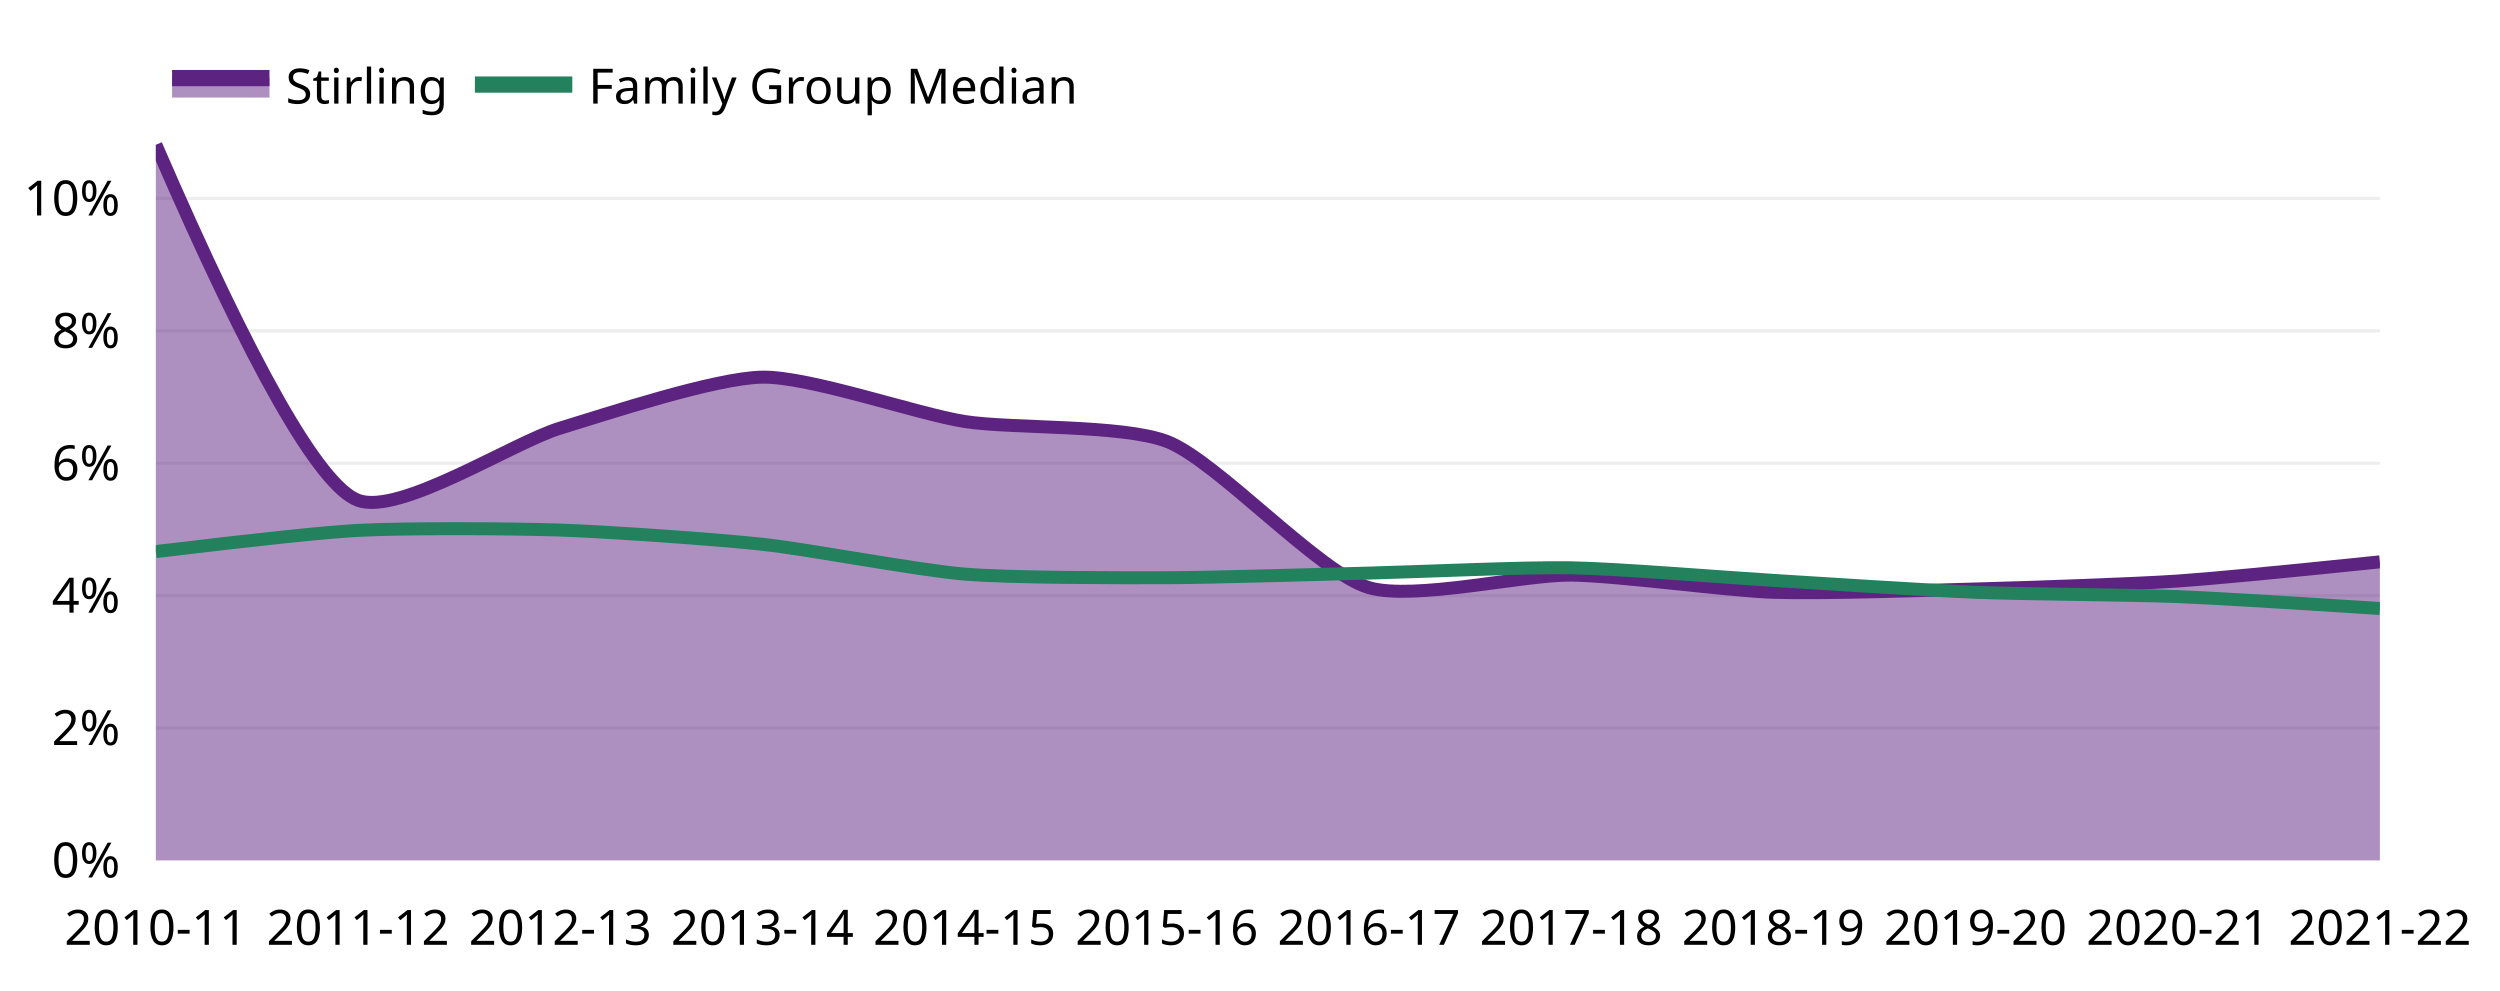
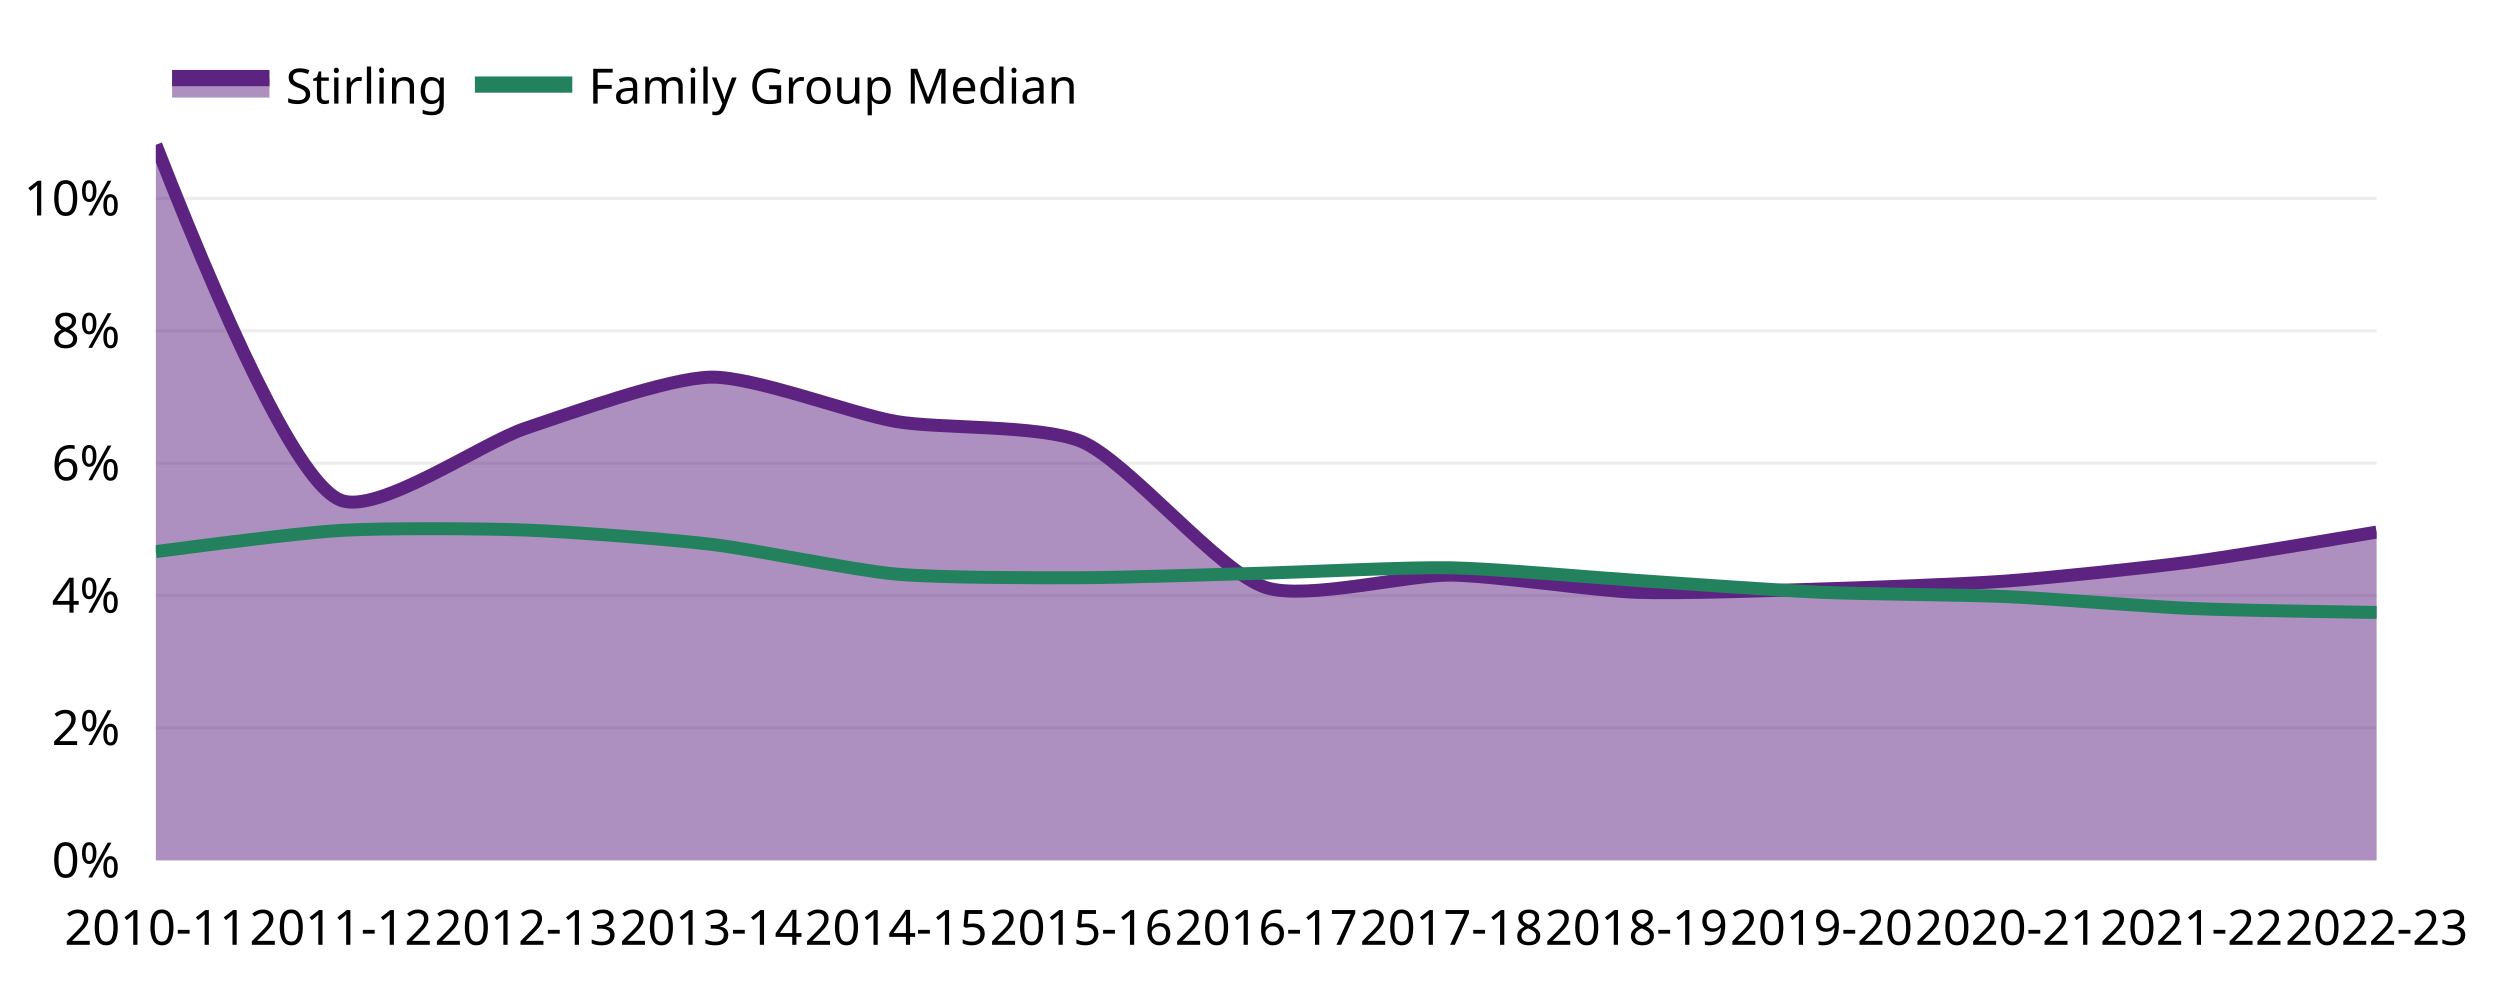
<svg xmlns="http://www.w3.org/2000/svg" class="main-svg" width="770" height="305" style="" viewBox="0 0 770 305">
  <rect x="0" y="0" width="770" height="305" style="fill: rgb(255, 255, 255); fill-opacity: 1;" />
-   <defs id="defs-922585">
+   <defs id="defs-199d16">
    <g class="clips">
-       <clipPath id="clip922585xyplot" class="plotclip">
-         <rect width="685" height="232" />
-       </clipPath>
-       <clipPath class="axesclip" id="clip922585x">
-         <rect x="48" y="0" width="685" height="305" />
-       </clipPath>
-       <clipPath class="axesclip" id="clip922585y">
+       <clipPath id="clip199d16xyplot" class="plotclip">
+         <rect width="684" height="232" />
+       </clipPath>
+       <clipPath class="axesclip" id="clip199d16x">
+         <rect x="48" y="0" width="684" height="305" />
+       </clipPath>
+       <clipPath class="axesclip" id="clip199d16y">
        <rect x="0" y="33" width="770" height="232" />
      </clipPath>
-       <clipPath class="axesclip" id="clip922585xy">
-         <rect x="48" y="33" width="685" height="232" />
+       <clipPath class="axesclip" id="clip199d16xy">
+         <rect x="48" y="33" width="684" height="232" />
      </clipPath>
    </g>
    <g class="gradients" />
    <g class="patterns" />
  </defs>
  <g class="bglayer">
-     <rect class="bg" x="38" y="23" width="705" height="252" style="fill: rgb(0, 0, 0); fill-opacity: 0; stroke-width: 0;" />
+     <rect class="bg" x="38" y="23" width="704" height="252" style="fill: rgb(0, 0, 0); fill-opacity: 0; stroke-width: 0;" />
  </g>
  <g class="layer-below">
    <g class="imagelayer" />
    <g class="shapelayer" />
  </g>
  <g class="cartesianlayer">
    <g class="subplot xy">
      <g class="layer-subplot">
        <g class="shapelayer" />
        <g class="imagelayer" />
      </g>
+       <g class="minor-gridlayer">
+         <g class="x" />
+         <g class="y" />
+       </g>
      <g class="gridlayer">
        <g class="x">
-           <path class="xgrid crisp" transform="translate(110.27,0)" d="M0,33v232" style="stroke: rgb(255, 255, 255); stroke-opacity: 1; stroke-width: 1px;" />
-           <path class="xgrid crisp" transform="translate(172.55,0)" d="M0,33v232" style="stroke: rgb(255, 255, 255); stroke-opacity: 1; stroke-width: 1px;" />
-           <path class="xgrid crisp" transform="translate(234.82,0)" d="M0,33v232" style="stroke: rgb(255, 255, 255); stroke-opacity: 1; stroke-width: 1px;" />
-           <path class="xgrid crisp" transform="translate(297.09,0)" d="M0,33v232" style="stroke: rgb(255, 255, 255); stroke-opacity: 1; stroke-width: 1px;" />
-           <path class="xgrid crisp" transform="translate(359.36,0)" d="M0,33v232" style="stroke: rgb(255, 255, 255); stroke-opacity: 1; stroke-width: 1px;" />
-           <path class="xgrid crisp" transform="translate(421.64,0)" d="M0,33v232" style="stroke: rgb(255, 255, 255); stroke-opacity: 1; stroke-width: 1px;" />
-           <path class="xgrid crisp" transform="translate(483.91,0)" d="M0,33v232" style="stroke: rgb(255, 255, 255); stroke-opacity: 1; stroke-width: 1px;" />
-           <path class="xgrid crisp" transform="translate(546.18,0)" d="M0,33v232" style="stroke: rgb(255, 255, 255); stroke-opacity: 1; stroke-width: 1px;" />
-           <path class="xgrid crisp" transform="translate(608.45,0)" d="M0,33v232" style="stroke: rgb(255, 255, 255); stroke-opacity: 1; stroke-width: 1px;" />
-           <path class="xgrid crisp" transform="translate(670.73,0)" d="M0,33v232" style="stroke: rgb(255, 255, 255); stroke-opacity: 1; stroke-width: 1px;" />
+           <path class="xgrid crisp" transform="translate(105,0)" d="M0,33v232" style="stroke: rgb(255, 255, 255); stroke-opacity: 1; stroke-width: 1px;" />
+           <path class="xgrid crisp" transform="translate(162,0)" d="M0,33v232" style="stroke: rgb(255, 255, 255); stroke-opacity: 1; stroke-width: 1px;" />
+           <path class="xgrid crisp" transform="translate(219,0)" d="M0,33v232" style="stroke: rgb(255, 255, 255); stroke-opacity: 1; stroke-width: 1px;" />
+           <path class="xgrid crisp" transform="translate(276,0)" d="M0,33v232" style="stroke: rgb(255, 255, 255); stroke-opacity: 1; stroke-width: 1px;" />
+           <path class="xgrid crisp" transform="translate(333,0)" d="M0,33v232" style="stroke: rgb(255, 255, 255); stroke-opacity: 1; stroke-width: 1px;" />
+           <path class="xgrid crisp" transform="translate(390,0)" d="M0,33v232" style="stroke: rgb(255, 255, 255); stroke-opacity: 1; stroke-width: 1px;" />
+           <path class="xgrid crisp" transform="translate(447,0)" d="M0,33v232" style="stroke: rgb(255, 255, 255); stroke-opacity: 1; stroke-width: 1px;" />
+           <path class="xgrid crisp" transform="translate(504,0)" d="M0,33v232" style="stroke: rgb(255, 255, 255); stroke-opacity: 1; stroke-width: 1px;" />
+           <path class="xgrid crisp" transform="translate(561,0)" d="M0,33v232" style="stroke: rgb(255, 255, 255); stroke-opacity: 1; stroke-width: 1px;" />
+           <path class="xgrid crisp" transform="translate(618,0)" d="M0,33v232" style="stroke: rgb(255, 255, 255); stroke-opacity: 1; stroke-width: 1px;" />
+           <path class="xgrid crisp" transform="translate(675,0)" d="M0,33v232" style="stroke: rgb(255, 255, 255); stroke-opacity: 1; stroke-width: 1px;" />
        </g>
        <g class="y">
-           <path class="ygrid crisp" transform="translate(0,224.22)" d="M48,0h685" style="stroke: rgb(237, 237, 237); stroke-opacity: 1; stroke-width: 1px;" />
-           <path class="ygrid crisp" transform="translate(0,183.45)" d="M48,0h685" style="stroke: rgb(237, 237, 237); stroke-opacity: 1; stroke-width: 1px;" />
-           <path class="ygrid crisp" transform="translate(0,142.67)" d="M48,0h685" style="stroke: rgb(237, 237, 237); stroke-opacity: 1; stroke-width: 1px;" />
-           <path class="ygrid crisp" transform="translate(0,101.89)" d="M48,0h685" style="stroke: rgb(237, 237, 237); stroke-opacity: 1; stroke-width: 1px;" />
-           <path class="ygrid crisp" transform="translate(0,61.11)" d="M48,0h685" style="stroke: rgb(237, 237, 237); stroke-opacity: 1; stroke-width: 1px;" />
+           <path class="ygrid crisp" transform="translate(0,224.22)" d="M48,0h684" style="stroke: rgb(237, 237, 237); stroke-opacity: 1; stroke-width: 1px;" />
+           <path class="ygrid crisp" transform="translate(0,183.45)" d="M48,0h684" style="stroke: rgb(237, 237, 237); stroke-opacity: 1; stroke-width: 1px;" />
+           <path class="ygrid crisp" transform="translate(0,142.67)" d="M48,0h684" style="stroke: rgb(237, 237, 237); stroke-opacity: 1; stroke-width: 1px;" />
+           <path class="ygrid crisp" transform="translate(0,101.89)" d="M48,0h684" style="stroke: rgb(237, 237, 237); stroke-opacity: 1; stroke-width: 1px;" />
+           <path class="ygrid crisp" transform="translate(0,61.11)" d="M48,0h684" style="stroke: rgb(237, 237, 237); stroke-opacity: 1; stroke-width: 1px;" />
        </g>
      </g>
      <g class="zerolinelayer">
-         <path class="yzl zl crisp" transform="translate(0,265)" d="M48,0h685" style="stroke: rgb(255, 255, 255); stroke-opacity: 1; stroke-width: 2px;" />
+         <path class="yzl zl crisp" transform="translate(0,265)" d="M48,0h684" style="stroke: rgb(255, 255, 255); stroke-opacity: 1; stroke-width: 2px;" />
      </g>
      <path class="xlines-below" />
      <path class="ylines-below" />
      <g class="overlines-below" />
      <g class="xaxislayer-below" />
      <g class="yaxislayer-below" />
      <g class="overaxes-below" />
-       <g class="plot" transform="translate(48,33)" clip-path="url(#clip922585xyplot)">
+       <g class="plot" transform="translate(48,33)" clip-path="url(#clip199d16xyplot)">
        <g class="scatterlayer mlayer">
-           <g class="trace scatter trace5b0926" style="stroke-miterlimit: 2;">
+           <g class="trace scatter trace18fc1b" style="stroke-miterlimit: 2;">
            <g class="fills">
              <g>
-                 <path class="js-fill" d="M685,232L0,232L0,11.6Q44.54,114.51 62.27,121.09C75.12,125.86 109.91,103.31 124.55,98.86C138.98,94.48 172.26,83.39 186.82,83.16C201.32,82.93 234.49,94.51 249.09,96.82C263.55,99.11 297.5,97.69 311.36,102.94C326.72,108.76 358.27,143.54 373.64,148C387.49,152.01 421.39,143.96 435.91,144.13C450.45,144.3 483.64,148.93 498.18,149.43C512.7,149.93 545.92,148.81 560.45,148.41C574.98,148.01 608.21,146.93 622.73,145.96Q637.27,144.98 685,140.05" style="fill: rgb(93, 35, 129); fill-opacity: 0.5; stroke-width: 0;" />
+                 <path class="js-fill" d="M684,232L0,232L0,11.6Q40.42,114.86 57,121.09C68.67,125.48 100.58,103.31 114,98.86C127.19,94.48 157.67,83.38 171,83.16C184.27,82.94 214.63,94.51 228,96.82C241.23,99.11 272.4,97.79 285,102.94C299.19,108.74 327.8,143.6 342,148C354.59,151.9 385.71,143.96 399,144.13C412.31,144.3 442.69,148.93 456,149.43C469.29,149.93 499.7,148.81 513,148.41C526.3,148.01 556.71,146.93 570,145.96C583.31,144.98 613.72,141.81 627,140.05Q640.32,138.29 684,130.87" style="fill: rgb(93, 35, 129); fill-opacity: 0.5; stroke-width: 0;" />
              </g>
            </g>
            <g class="errorbars" />
            <g class="lines">
-               <path class="js-line" d="M0,11.6Q44.54,114.51 62.27,121.09C75.12,125.86 109.91,103.31 124.55,98.86C138.98,94.48 172.26,83.39 186.82,83.16C201.32,82.93 234.49,94.51 249.09,96.82C263.55,99.11 297.5,97.69 311.36,102.94C326.72,108.76 358.27,143.54 373.64,148C387.49,152.01 421.39,143.96 435.91,144.13C450.45,144.3 483.64,148.93 498.18,149.43C512.7,149.93 545.92,148.81 560.45,148.41C574.98,148.01 608.21,146.93 622.73,145.96Q637.27,144.98 685,140.05" style="vector-effect: non-scaling-stroke; fill: none; stroke: rgb(93, 35, 129); stroke-opacity: 1; stroke-width: 4px; opacity: 1;" />
+               <path class="js-line" d="M0,11.6Q40.42,114.86 57,121.09C68.67,125.48 100.58,103.31 114,98.86C127.19,94.48 157.67,83.38 171,83.16C184.27,82.94 214.63,94.51 228,96.82C241.23,99.11 272.4,97.79 285,102.94C299.19,108.74 327.8,143.6 342,148C354.59,151.9 385.71,143.96 399,144.13C412.31,144.3 442.69,148.93 456,149.43C469.29,149.93 499.7,148.81 513,148.41C526.3,148.01 556.71,146.93 570,145.96C583.31,144.98 613.72,141.81 627,140.05Q640.32,138.29 684,130.87" style="vector-effect: none; fill: none; stroke: rgb(93, 35, 129); stroke-opacity: 1; stroke-width: 4px; opacity: 1;" />
            </g>
            <g class="points" />
            <g class="text" />
          </g>
-           <g class="trace scatter traceae4dcd" style="stroke-miterlimit: 2; opacity: 1;">
+           <g class="trace scatter trace94fb00" style="stroke-miterlimit: 2; opacity: 1;">
            <g class="fills" />
            <g class="errorbars" />
            <g class="lines">
-               <path class="js-line" d="M0,136.89Q47.72,131.13 62.27,130.36C76.78,129.59 110.03,129.76 124.55,130.26C139.09,130.76 172.32,133.06 186.82,134.64C201.38,136.22 234.52,142.62 249.09,143.82C263.58,145.01 296.83,144.98 311.36,144.94C325.89,144.9 359.11,143.87 373.64,143.51C388.17,143.15 421.39,141.62 435.91,141.88C450.45,142.14 483.65,144.88 498.18,145.76C512.71,146.64 545.91,148.85 560.45,149.43C574.98,150.01 608.2,150.17 622.73,150.75Q637.27,151.33 685,154.42" style="vector-effect: non-scaling-stroke; fill: none; stroke: rgb(35, 129, 93); stroke-opacity: 1; stroke-width: 4px; opacity: 1;" />
+               <path class="js-line" d="M0,136.89Q43.68,131.13 57,130.36C70.28,129.59 100.71,129.76 114,130.26C127.31,130.76 157.73,133.06 171,134.64C184.33,136.22 214.66,142.62 228,143.82C241.26,145.01 271.7,144.98 285,144.94C298.3,144.9 328.7,143.87 342,143.51C355.3,143.15 385.71,141.62 399,141.88C412.31,142.14 442.7,144.88 456,145.76C469.3,146.64 499.69,148.85 513,149.43C526.29,150.01 556.71,150.17 570,150.75C583.31,151.33 613.69,153.85 627,154.42Q640.29,154.99 684,155.64" style="vector-effect: none; fill: none; stroke: rgb(35, 129, 93); stroke-opacity: 1; stroke-width: 4px; opacity: 1;" />
            </g>
            <g class="points" />
            <g class="text" />
          </g>
        </g>
      </g>
      <g class="overplot" />
      <path class="xlines-above crisp" d="M0,0" style="fill: none;" />
      <path class="ylines-above crisp" d="M0,0" style="fill: none;" />
      <g class="overlines-above" />
      <g class="xaxislayer-above">
        <g class="xtick">
          <text text-anchor="middle" x="0" y="291" transform="translate(48,0)" style="font-family: 'Segoe UI Semibold'; font-size: 15px; fill: rgb(0, 0, 0); fill-opacity: 1; white-space: pre; opacity: 1;">2010-11</text>
        </g>
        <g class="xtick">
-           <text text-anchor="middle" x="0" y="291" transform="translate(110.27,0)" style="font-family: 'Segoe UI Semibold'; font-size: 15px; fill: rgb(0, 0, 0); fill-opacity: 1; white-space: pre; opacity: 1;">2011-12</text>
-         </g>
-         <g class="xtick">
-           <text text-anchor="middle" x="0" y="291" transform="translate(172.55,0)" style="font-family: 'Segoe UI Semibold'; font-size: 15px; fill: rgb(0, 0, 0); fill-opacity: 1; white-space: pre; opacity: 1;">2012-13</text>
-         </g>
-         <g class="xtick">
-           <text text-anchor="middle" x="0" y="291" transform="translate(234.82,0)" style="font-family: 'Segoe UI Semibold'; font-size: 15px; fill: rgb(0, 0, 0); fill-opacity: 1; white-space: pre; opacity: 1;">2013-14</text>
-         </g>
-         <g class="xtick">
-           <text text-anchor="middle" x="0" y="291" transform="translate(297.09,0)" style="font-family: 'Segoe UI Semibold'; font-size: 15px; fill: rgb(0, 0, 0); fill-opacity: 1; white-space: pre; opacity: 1;">2014-15</text>
-         </g>
-         <g class="xtick">
-           <text text-anchor="middle" x="0" y="291" transform="translate(359.36,0)" style="font-family: 'Segoe UI Semibold'; font-size: 15px; fill: rgb(0, 0, 0); fill-opacity: 1; white-space: pre; opacity: 1;">2015-16</text>
-         </g>
-         <g class="xtick">
-           <text text-anchor="middle" x="0" y="291" transform="translate(421.64,0)" style="font-family: 'Segoe UI Semibold'; font-size: 15px; fill: rgb(0, 0, 0); fill-opacity: 1; white-space: pre; opacity: 1;">2016-17</text>
-         </g>
-         <g class="xtick">
-           <text text-anchor="middle" x="0" y="291" transform="translate(483.91,0)" style="font-family: 'Segoe UI Semibold'; font-size: 15px; fill: rgb(0, 0, 0); fill-opacity: 1; white-space: pre; opacity: 1;">2017-18</text>
-         </g>
-         <g class="xtick">
-           <text text-anchor="middle" x="0" y="291" transform="translate(546.18,0)" style="font-family: 'Segoe UI Semibold'; font-size: 15px; fill: rgb(0, 0, 0); fill-opacity: 1; white-space: pre; opacity: 1;">2018-19</text>
-         </g>
-         <g class="xtick">
-           <text text-anchor="middle" x="0" y="291" transform="translate(608.45,0)" style="font-family: 'Segoe UI Semibold'; font-size: 15px; fill: rgb(0, 0, 0); fill-opacity: 1; white-space: pre; opacity: 1;">2019-20</text>
-         </g>
-         <g class="xtick">
-           <text text-anchor="middle" x="0" y="291" transform="translate(670.73,0)" style="font-family: 'Segoe UI Semibold'; font-size: 15px; fill: rgb(0, 0, 0); fill-opacity: 1; white-space: pre; opacity: 1;">2020-21</text>
-         </g>
-         <g class="xtick">
-           <text text-anchor="middle" x="0" y="291" transform="translate(733,0)" style="font-family: 'Segoe UI Semibold'; font-size: 15px; fill: rgb(0, 0, 0); fill-opacity: 1; white-space: pre; opacity: 1;">2021-22</text>
+           <text text-anchor="middle" x="0" y="291" transform="translate(105,0)" style="font-family: 'Segoe UI Semibold'; font-size: 15px; fill: rgb(0, 0, 0); fill-opacity: 1; white-space: pre; opacity: 1;">2011-12</text>
+         </g>
+         <g class="xtick">
+           <text text-anchor="middle" x="0" y="291" transform="translate(162,0)" style="font-family: 'Segoe UI Semibold'; font-size: 15px; fill: rgb(0, 0, 0); fill-opacity: 1; white-space: pre; opacity: 1;">2012-13</text>
+         </g>
+         <g class="xtick">
+           <text text-anchor="middle" x="0" y="291" transform="translate(219,0)" style="font-family: 'Segoe UI Semibold'; font-size: 15px; fill: rgb(0, 0, 0); fill-opacity: 1; white-space: pre; opacity: 1;">2013-14</text>
+         </g>
+         <g class="xtick">
+           <text text-anchor="middle" x="0" y="291" transform="translate(276,0)" style="font-family: 'Segoe UI Semibold'; font-size: 15px; fill: rgb(0, 0, 0); fill-opacity: 1; white-space: pre; opacity: 1;">2014-15</text>
+         </g>
+         <g class="xtick">
+           <text text-anchor="middle" x="0" y="291" transform="translate(333,0)" style="font-family: 'Segoe UI Semibold'; font-size: 15px; fill: rgb(0, 0, 0); fill-opacity: 1; white-space: pre; opacity: 1;">2015-16</text>
+         </g>
+         <g class="xtick">
+           <text text-anchor="middle" x="0" y="291" transform="translate(390,0)" style="font-family: 'Segoe UI Semibold'; font-size: 15px; fill: rgb(0, 0, 0); fill-opacity: 1; white-space: pre; opacity: 1;">2016-17</text>
+         </g>
+         <g class="xtick">
+           <text text-anchor="middle" x="0" y="291" transform="translate(447,0)" style="font-family: 'Segoe UI Semibold'; font-size: 15px; fill: rgb(0, 0, 0); fill-opacity: 1; white-space: pre; opacity: 1;">2017-18</text>
+         </g>
+         <g class="xtick">
+           <text text-anchor="middle" x="0" y="291" transform="translate(504,0)" style="font-family: 'Segoe UI Semibold'; font-size: 15px; fill: rgb(0, 0, 0); fill-opacity: 1; white-space: pre; opacity: 1;">2018-19</text>
+         </g>
+         <g class="xtick">
+           <text text-anchor="middle" x="0" y="291" transform="translate(561,0)" style="font-family: 'Segoe UI Semibold'; font-size: 15px; fill: rgb(0, 0, 0); fill-opacity: 1; white-space: pre; opacity: 1;">2019-20</text>
+         </g>
+         <g class="xtick">
+           <text text-anchor="middle" x="0" y="291" transform="translate(618,0)" style="font-family: 'Segoe UI Semibold'; font-size: 15px; fill: rgb(0, 0, 0); fill-opacity: 1; white-space: pre; opacity: 1;">2020-21</text>
+         </g>
+         <g class="xtick">
+           <text text-anchor="middle" x="0" y="291" transform="translate(675,0)" style="font-family: 'Segoe UI Semibold'; font-size: 15px; fill: rgb(0, 0, 0); fill-opacity: 1; white-space: pre; opacity: 1;">2021-22</text>
+         </g>
+         <g class="xtick">
+           <text text-anchor="middle" x="0" y="291" transform="translate(732,0)" style="font-family: 'Segoe UI Semibold'; font-size: 15px; fill: rgb(0, 0, 0); fill-opacity: 1; white-space: pre; opacity: 1;">2022-23</text>
        </g>
      </g>
      <g class="yaxislayer-above">
        <g class="ytick">
          <text text-anchor="end" x="37" y="5.25" transform="translate(0,265)" style="font-family: 'Segoe UI Semibold'; font-size: 15px; fill: rgb(0, 0, 0); fill-opacity: 1; white-space: pre; opacity: 1;">0%</text>
        </g>
        <g class="ytick">
          <text text-anchor="end" x="37" y="5.25" style="font-family: 'Segoe UI Semibold'; font-size: 15px; fill: rgb(0, 0, 0); fill-opacity: 1; white-space: pre; opacity: 1;" transform="translate(0,224.22)">2%</text>
        </g>
        <g class="ytick">
          <text text-anchor="end" x="37" y="5.25" style="font-family: 'Segoe UI Semibold'; font-size: 15px; fill: rgb(0, 0, 0); fill-opacity: 1; white-space: pre; opacity: 1;" transform="translate(0,183.45)">4%</text>
        </g>
        <g class="ytick">
          <text text-anchor="end" x="37" y="5.25" style="font-family: 'Segoe UI Semibold'; font-size: 15px; fill: rgb(0, 0, 0); fill-opacity: 1; white-space: pre; opacity: 1;" transform="translate(0,142.67)">6%</text>
        </g>
        <g class="ytick">
          <text text-anchor="end" x="37" y="5.25" style="font-family: 'Segoe UI Semibold'; font-size: 15px; fill: rgb(0, 0, 0); fill-opacity: 1; white-space: pre; opacity: 1;" transform="translate(0,101.89)">8%</text>
        </g>
        <g class="ytick">
          <text text-anchor="end" x="37" y="5.25" style="font-family: 'Segoe UI Semibold'; font-size: 15px; fill: rgb(0, 0, 0); fill-opacity: 1; white-space: pre; opacity: 1;" transform="translate(0,61.11)">10%</text>
        </g>
      </g>
      <g class="overaxes-above" />
    </g>
  </g>
  <g class="polarlayer" />
  <g class="smithlayer" />
  <g class="ternarylayer" />
  <g class="geolayer" />
  <g class="funnelarealayer" />
  <g class="pielayer" />
  <g class="iciclelayer" />
  <g class="treemaplayer" />
  <g class="sunburstlayer" />
  <g class="glimages" />
-   <defs id="topdefs-922585">
+   <defs id="topdefs-199d16">
    <g class="clips" />
-     <clipPath id="legend922585">
+     <clipPath id="legend199d16">
      <rect width="285" height="33" x="0" y="0" />
    </clipPath>
  </defs>
  <g class="layer-above">
    <g class="imagelayer" />
    <g class="shapelayer" />
  </g>
  <g class="infolayer">
    <g class="legend" pointer-events="all" transform="translate(48,9.8)">
      <rect class="bg" shape-rendering="crispEdges" width="285" height="33" x="0" y="0" style="stroke: rgb(68, 68, 68); stroke-opacity: 1; fill: rgb(0, 0, 0); fill-opacity: 0; stroke-width: 0px;" />
-       <g class="scrollbox" transform="" clip-path="url(#legend922585)">
+       <g class="scrollbox" transform="" clip-path="url(#legend199d16)">
        <g class="groups">
          <g class="traces" transform="translate(0,16.25)" style="opacity: 1;">
            <text class="legendtext" text-anchor="start" x="40" y="5.85" style="font-family: 'Segoe UI Semibold'; font-size: 15px; fill: rgb(0, 0, 0); fill-opacity: 1; white-space: pre;">Stirling</text>
            <g class="layers">
              <g class="legendfill">
                <path class="js-fill" d="M5,-2h30v6h-30z" style="stroke-width: 0; fill: rgb(93, 35, 129); fill-opacity: 0.5;" />
              </g>
              <g class="legendlines">
                <path class="js-line" d="M5,-2h30" style="fill: none; stroke: rgb(93, 35, 129); stroke-opacity: 1; stroke-width: 5px;" />
              </g>
              <g class="legendsymbols">
                <g class="legendpoints" />
              </g>
            </g>
            <rect class="legendtoggle" x="0" y="-11.25" width="90.766" height="22.5" style="fill: rgb(0, 0, 0); fill-opacity: 0;" />
          </g>
          <g class="traces" transform="translate(93.26562,16.25)" style="opacity: 1;">
            <text class="legendtext" text-anchor="start" x="40" y="5.85" style="font-family: 'Segoe UI Semibold'; font-size: 15px; fill: rgb(0, 0, 0); fill-opacity: 1; white-space: pre;">Family Group Median</text>
            <g class="layers" style="opacity: 1;">
              <g class="legendfill" />
              <g class="legendlines">
                <path class="js-line" d="M5,0h30" style="fill: none; stroke: rgb(35, 129, 93); stroke-opacity: 1; stroke-width: 5px;" />
              </g>
              <g class="legendsymbols">
                <g class="legendpoints" />
              </g>
            </g>
            <rect class="legendtoggle" x="0" y="-11.25" width="188.609" height="22.5" style="fill: rgb(0, 0, 0); fill-opacity: 0;" />
          </g>
        </g>
      </g>
      <rect class="scrollbar" rx="20" ry="3" width="0" height="0" x="0" y="0" style="fill: rgb(128, 139, 164); fill-opacity: 1;" />
    </g>
    <g class="g-gtitle" />
    <g class="g-xtitle" />
    <g class="g-ytitle" />
  </g>
</svg>
